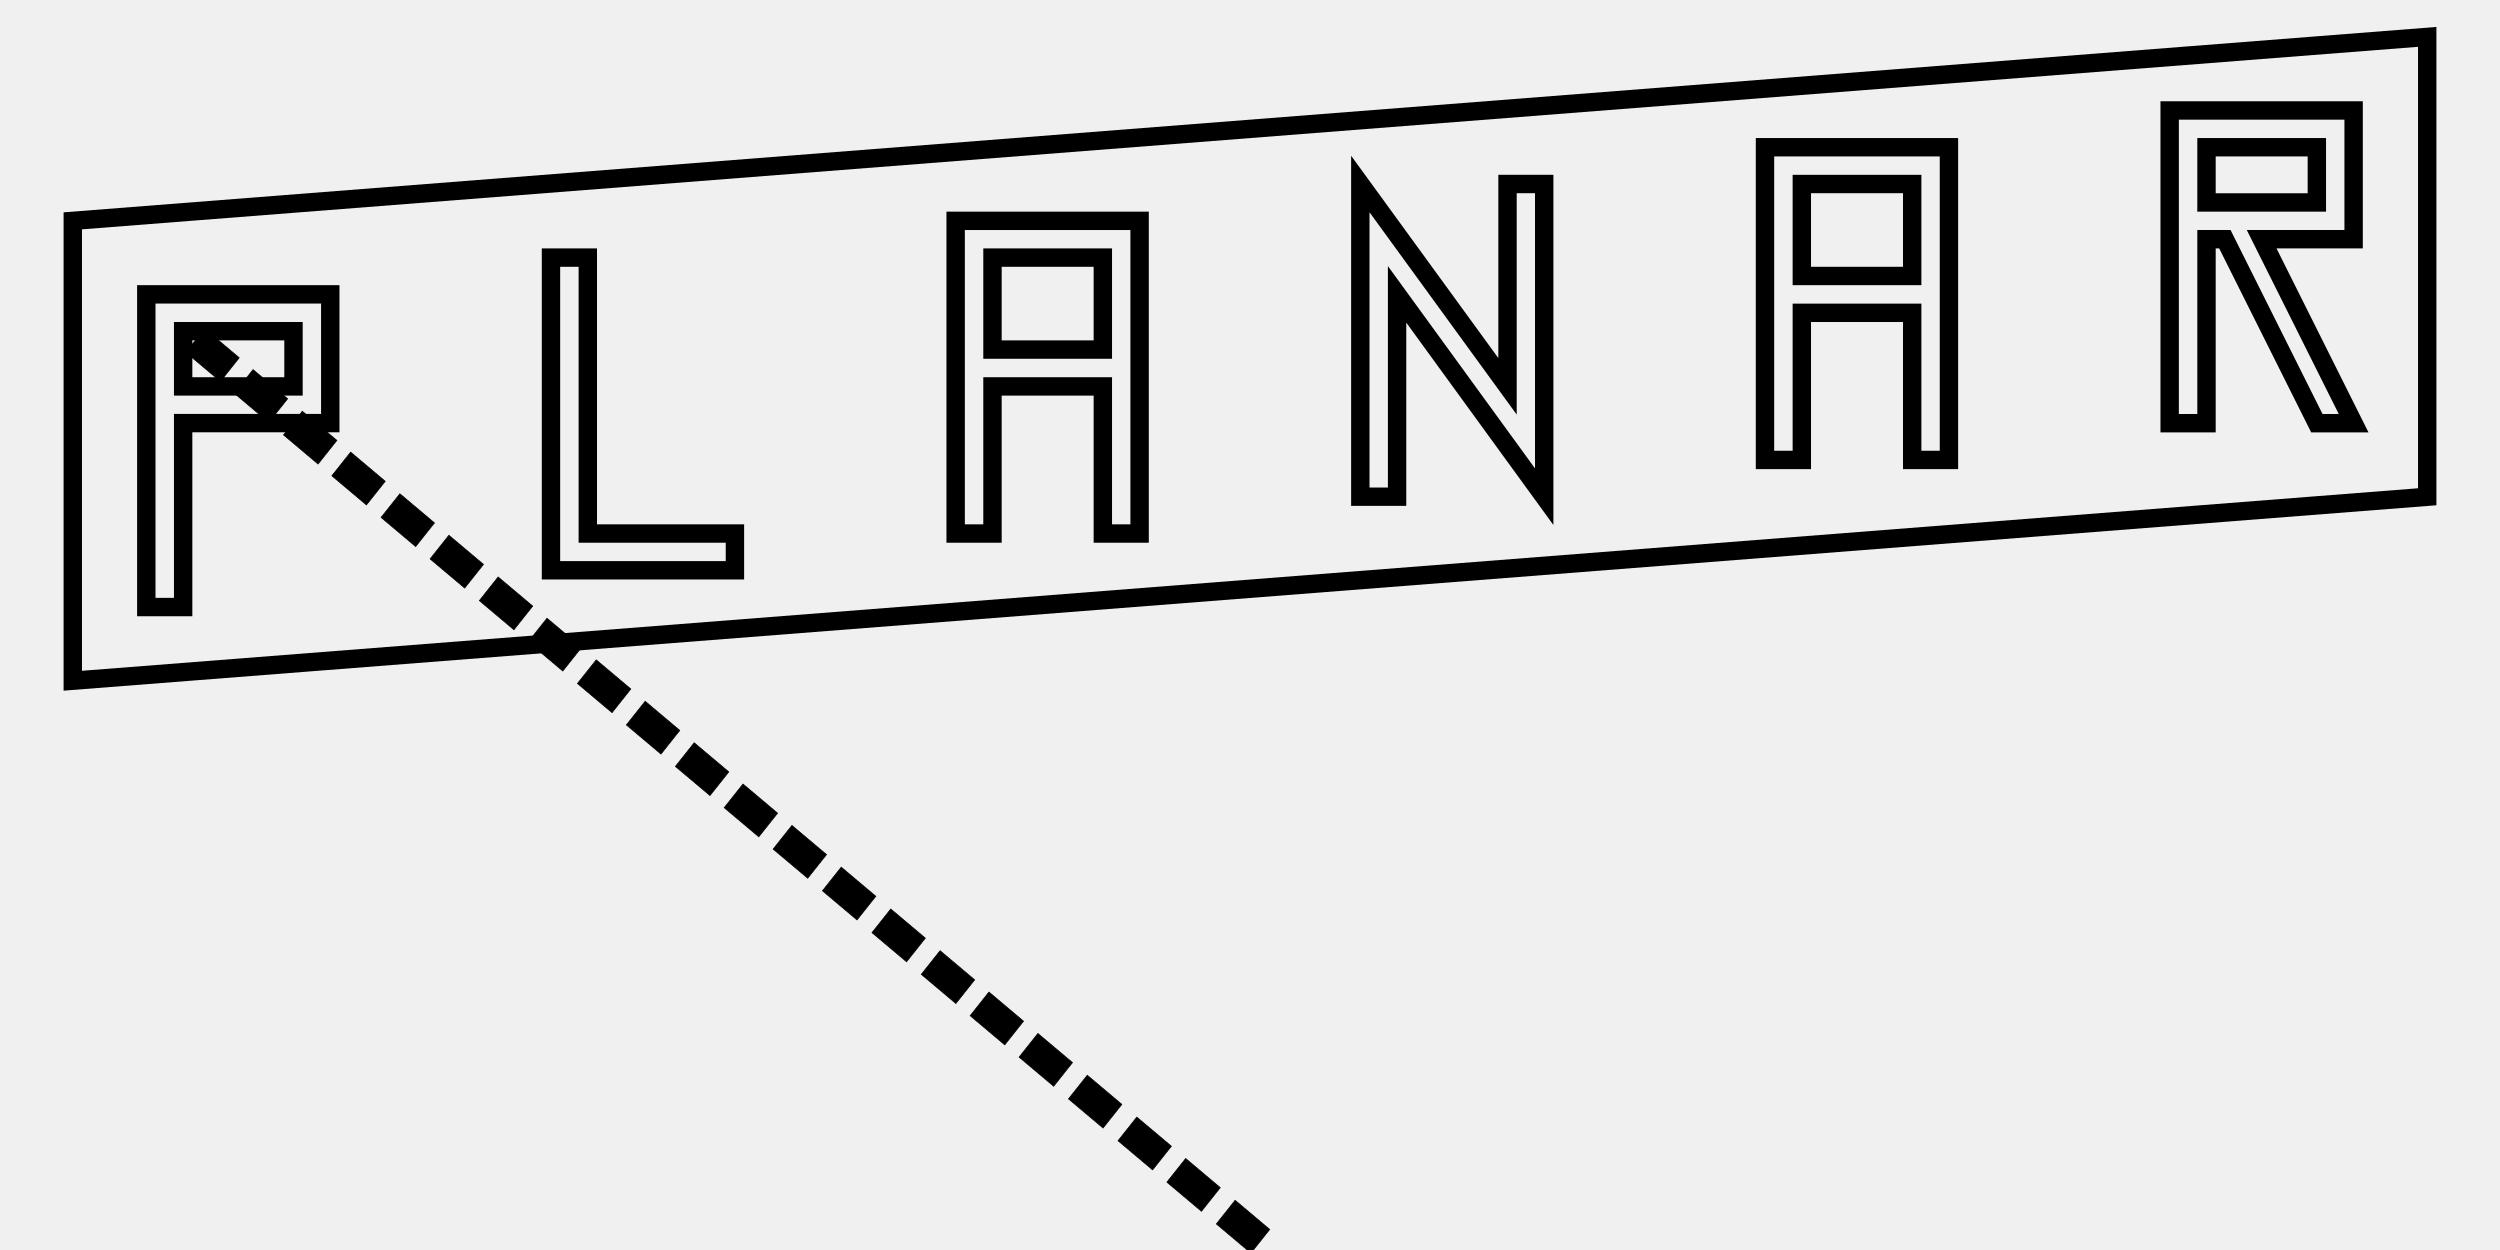
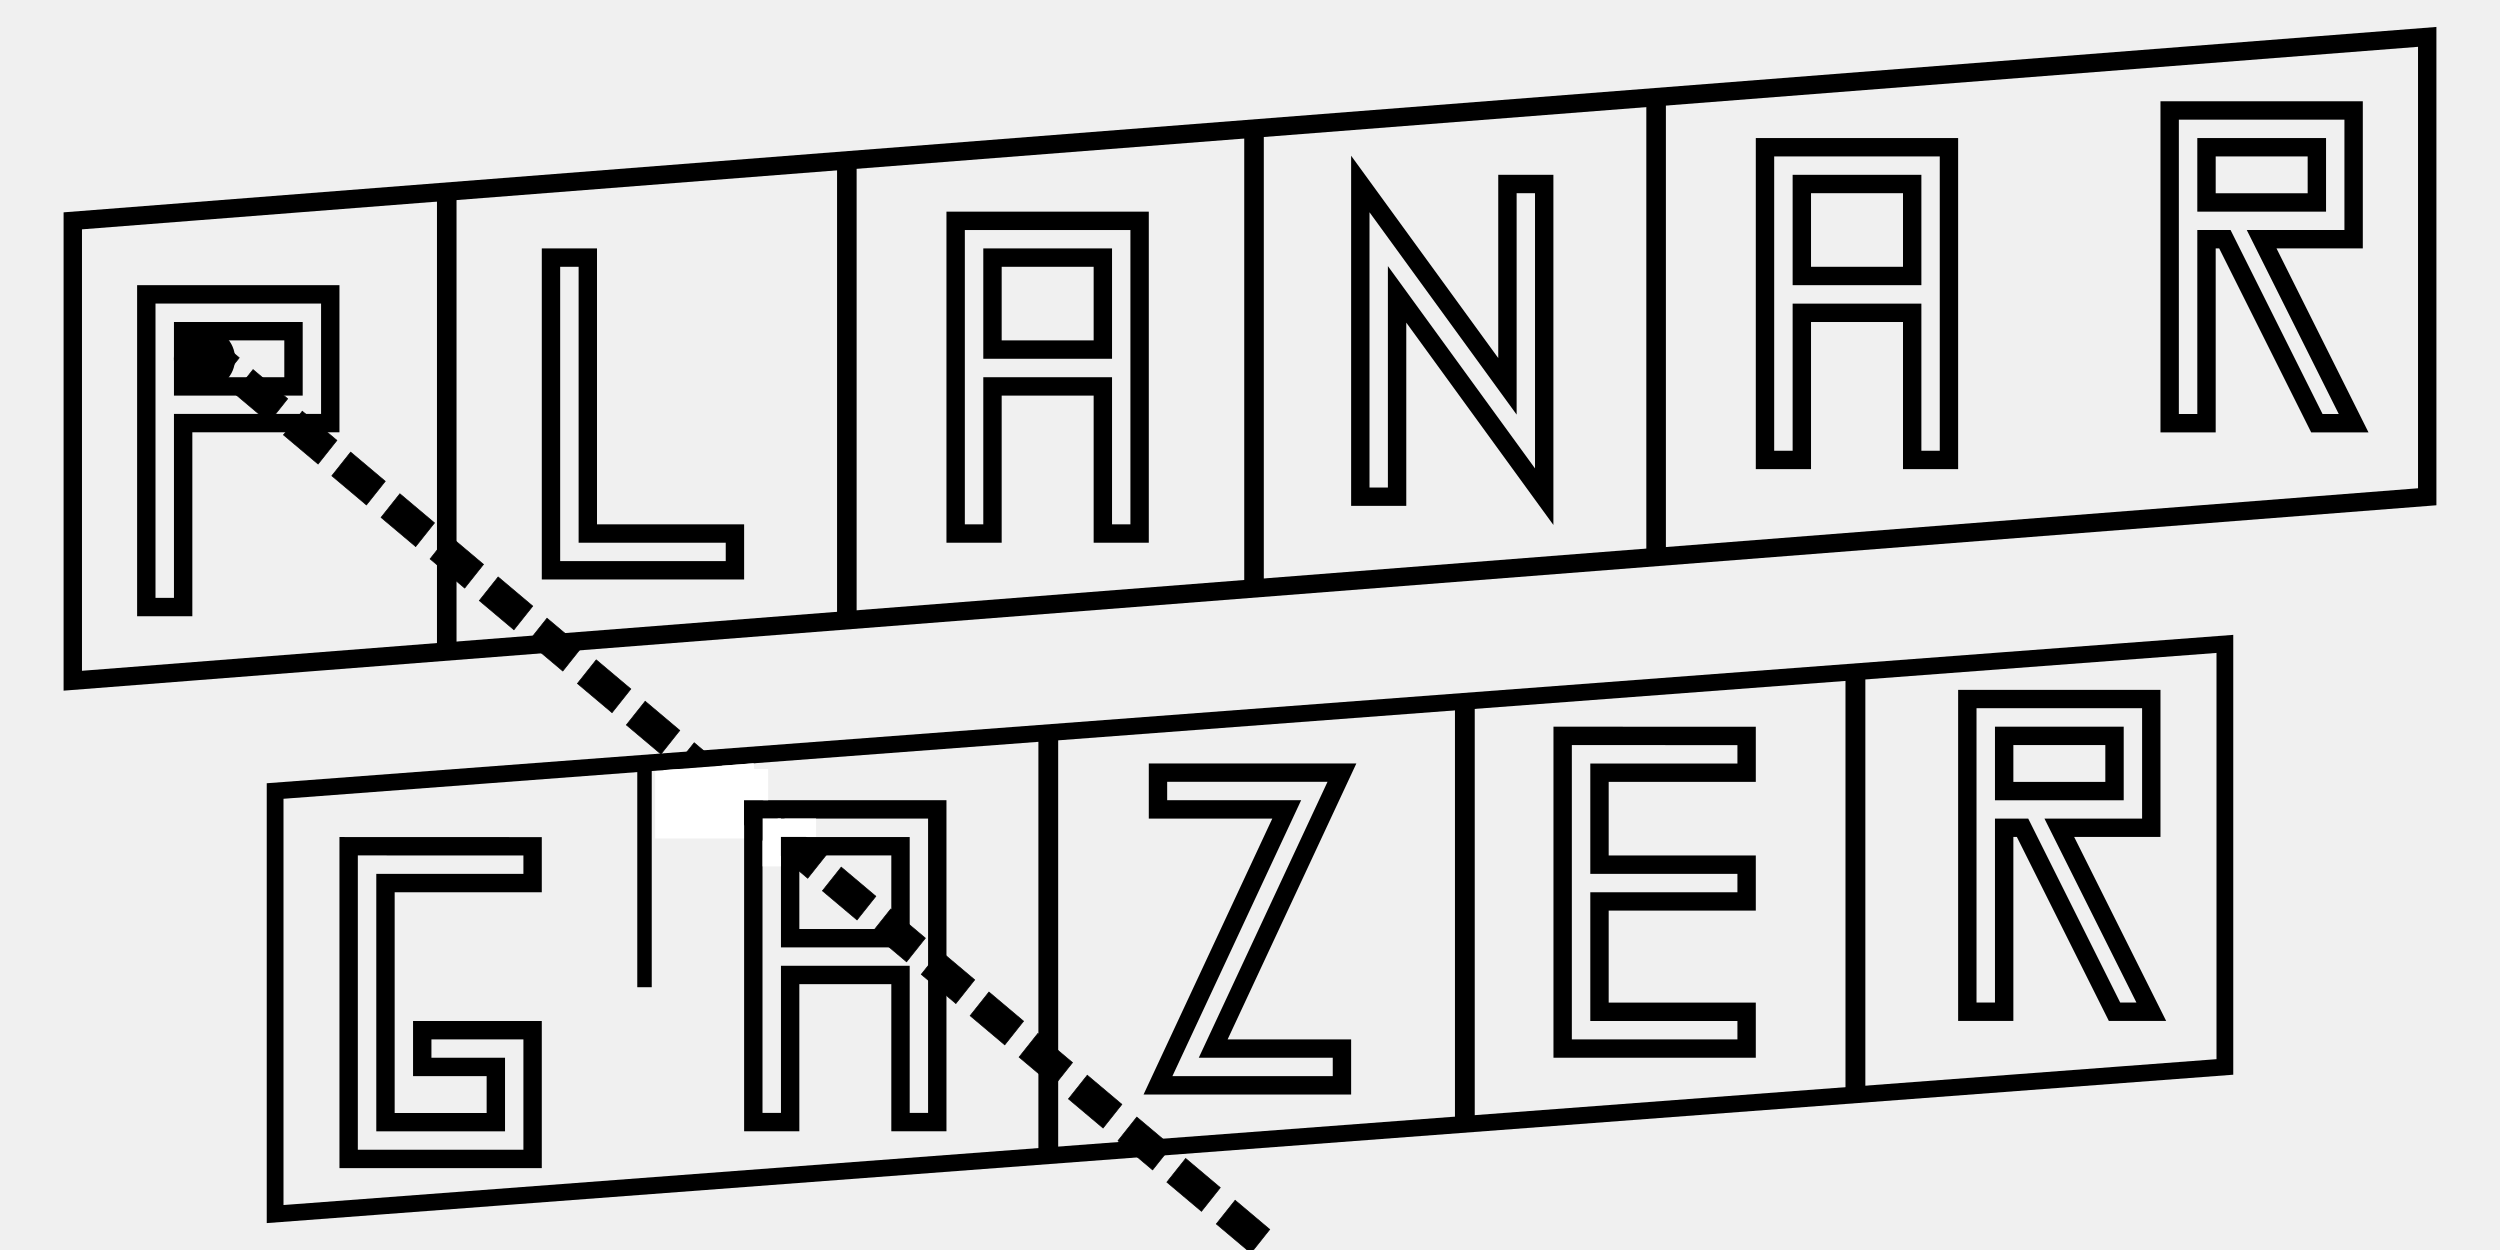
<svg xmlns="http://www.w3.org/2000/svg" width="128" height="64" viewBox="0 0 33.867 16.933" version="1.1" id="svg8">
  <defs id="defs2" />
  <g id="layer1" transform="translate(0,-280.0666)">
-     <path style="fill:none;stroke:#000000;stroke-width:0.249px;stroke-linecap:butt;stroke-linejoin:miter;stroke-opacity:1" d="m 0.986,283.058 31.895,-2.492 v 6.23 l -31.895,2.492 z" id="path3694-9" />
-     <path style="fill:none;stroke:#000000;stroke-width:0.249px;stroke-linecap:butt;stroke-linejoin:miter;stroke-opacity:1" d="m 1.982,288.29 v -4.236 h 2.492 v 1.744 H 2.481 v 2.492 z" id="path3795" />
-     <path style="fill:none;stroke:#000000;stroke-width:0.249px;stroke-linecap:butt;stroke-linejoin:miter;stroke-opacity:1" d="m 7.464,283.556 v 4.236 h 2.492 v -0.498 H 7.963 v -3.738 z" id="path3797" />
-     <path style="fill:none;stroke:#000000;stroke-width:0.249px;stroke-linecap:butt;stroke-linejoin:miter;stroke-opacity:1" d="m 12.946,287.294 v -4.236 h 2.492 v 4.236 h -0.498 v -1.993 h -1.495 v 1.993 z" id="path3799" />
-     <path style="fill:none;stroke:#000000;stroke-width:0.249px;stroke-linecap:butt;stroke-linejoin:miter;stroke-opacity:1" d="m 13.445,284.802 h 1.495 v -1.246 h -1.495 z" id="path3801" />
-     <path style="fill:none;stroke:#000000;stroke-width:0.249px;stroke-linecap:butt;stroke-linejoin:miter;stroke-opacity:1" d="m 3.976,284.553 v 0.748 H 2.481 v -0.748 z" id="path3803" />
-     <path style="fill:none;stroke:#000000;stroke-width:0.249px;stroke-linecap:butt;stroke-linejoin:miter;stroke-opacity:1" d="m 23.91,286.297 v -4.236 h 2.492 v 4.236 h -0.498 v -1.993 H 24.409 v 1.993 z" id="path3799-9" />
-     <path style="fill:none;stroke:#000000;stroke-width:0.249px;stroke-linecap:butt;stroke-linejoin:miter;stroke-opacity:1" d="m 24.409,283.805 h 1.495 v -1.246 H 24.409 Z" id="path3801-8" />
-     <path style="fill:none;stroke:#000000;stroke-width:0.249px;stroke-linecap:butt;stroke-linejoin:miter;stroke-opacity:1" d="m 29.392,285.799 v -4.236 h 2.492 v 1.744 H 30.638 l 1.246,2.492 h -0.498 l -1.246,-2.492 h -0.249 v 2.492 z" id="path3864" />
-     <path style="fill:none;stroke:#000000;stroke-width:0.249px;stroke-linecap:butt;stroke-linejoin:miter;stroke-opacity:1" d="m 31.386,282.061 v 0.748 h -1.495 v -0.748 z" id="path3803-2" />
-     <path style="fill:none;stroke:#000000;stroke-width:0.249px;stroke-linecap:butt;stroke-linejoin:miter;stroke-opacity:1" d="m 18.428,282.559 v 4.236 h 0.498 v -2.741 l 1.993,2.741 v -4.236 H 20.422 v 2.741 z" id="path3945" />
    <path style="fill:none;stroke:none;stroke-width:0.055;stroke-linecap:butt;stroke-linejoin:miter;stroke-opacity:1;stroke-miterlimit:4;stroke-dasharray:none" d="m 2.54,284.589 15.856,13.412" id="path1246" />
    <path style="fill:#000000;fill-opacity:1;stroke:#000000;stroke-width:0.009;stroke-miterlimit:4;stroke-dasharray:none;stroke-opacity:1" d="m 16.732,296.326 0.469,0.395 -0.255,0.321 -0.469,-0.395 z" id="rect195-2" />
    <path style="fill:#000000;fill-opacity:1;stroke:#000000;stroke-width:0.009;stroke-miterlimit:4;stroke-dasharray:none;stroke-opacity:1" d="m 16.062,295.76 0.469,0.395 -0.255,0.321 -0.469,-0.395 z" id="rect195-2-70" />
    <path style="fill:#000000;fill-opacity:1;stroke:#000000;stroke-width:0.009;stroke-miterlimit:4;stroke-dasharray:none;stroke-opacity:1" d="m 15.4,295.199 0.469,0.395 -0.255,0.321 -0.469,-0.395 z" id="rect195-2-04" />
    <path style="fill:#000000;fill-opacity:1;stroke:#000000;stroke-width:0.009;stroke-miterlimit:4;stroke-dasharray:none;stroke-opacity:1" d="m 14.729,294.632 0.469,0.395 -0.255,0.321 -0.469,-0.395 z" id="rect195-2-15" />
    <path style="fill:#000000;fill-opacity:1;stroke:#000000;stroke-width:0.009;stroke-miterlimit:4;stroke-dasharray:none;stroke-opacity:1" d="m 14.06,294.066 0.469,0.395 -0.255,0.321 -0.469,-0.395 z" id="rect195-2-0" />
    <path style="fill:#000000;fill-opacity:1;stroke:#000000;stroke-width:0.009;stroke-miterlimit:4;stroke-dasharray:none;stroke-opacity:1" d="m 13.397,293.505 0.469,0.395 -0.255,0.321 -0.469,-0.395 z" id="rect195-2-2" />
    <path style="fill:#000000;fill-opacity:1;stroke:#000000;stroke-width:0.009;stroke-miterlimit:4;stroke-dasharray:none;stroke-opacity:1" d="m 12.735,292.945 0.469,0.395 -0.255,0.321 -0.469,-0.395 z" id="rect195-2-94" />
    <path style="fill:#000000;fill-opacity:1;stroke:#000000;stroke-width:0.009;stroke-miterlimit:4;stroke-dasharray:none;stroke-opacity:1" d="m 12.067,292.38 0.469,0.395 -0.255,0.321 -0.469,-0.395 z" id="rect195-2-829" />
    <path style="fill:#000000;fill-opacity:1;stroke:#000000;stroke-width:0.009;stroke-miterlimit:4;stroke-dasharray:none;stroke-opacity:1" d="m 11.396,291.813 0.469,0.395 -0.255,0.321 -0.469,-0.395 z" id="rect195-2-3" />
    <path style="fill:#000000;fill-opacity:1;stroke:#000000;stroke-width:0.009;stroke-miterlimit:4;stroke-dasharray:none;stroke-opacity:1" d="m 10.728,291.248 0.469,0.395 -0.255,0.321 -0.469,-0.395 z" id="rect195-2-45" />
    <path style="fill:#000000;fill-opacity:1;stroke:#000000;stroke-width:0.009;stroke-miterlimit:4;stroke-dasharray:none;stroke-opacity:1" d="m 10.065,290.687 0.469,0.395 -0.255,0.321 -0.469,-0.395 z" id="rect195-2-82" />
    <path style="fill:#000000;fill-opacity:1;stroke:#000000;stroke-width:0.009;stroke-miterlimit:4;stroke-dasharray:none;stroke-opacity:1" d="m 9.404,290.128 0.469,0.395 -0.255,0.321 -0.469,-0.395 z" id="rect195-2-57" />
    <path style="fill:#000000;fill-opacity:1;stroke:#000000;stroke-width:0.009;stroke-miterlimit:4;stroke-dasharray:none;stroke-opacity:1" d="m 8.74,289.566 0.469,0.395 -0.255,0.321 -0.469,-0.395 z" id="rect195-2-18" />
    <path style="fill:#000000;fill-opacity:1;stroke:#000000;stroke-width:0.009;stroke-miterlimit:4;stroke-dasharray:none;stroke-opacity:1" d="m 8.077,289.005 0.469,0.395 -0.255,0.321 -0.469,-0.395 z" id="rect195-2-8" />
    <path style="fill:#000000;fill-opacity:1;stroke:#000000;stroke-width:0.009;stroke-miterlimit:4;stroke-dasharray:none;stroke-opacity:1" d="m 7.41,288.441 0.469,0.395 -0.255,0.321 -0.469,-0.395 z" id="rect195-2-6" />
    <path style="fill:#000000;fill-opacity:1;stroke:#000000;stroke-width:0.009;stroke-miterlimit:4;stroke-dasharray:none;stroke-opacity:1" d="m 6.748,287.882 0.469,0.395 -0.255,0.321 -0.469,-0.395 z" id="rect195-2-47" />
    <path style="fill:#000000;fill-opacity:1;stroke:#000000;stroke-width:0.009;stroke-miterlimit:4;stroke-dasharray:none;stroke-opacity:1" d="m 6.081,287.317 0.469,0.395 -0.255,0.321 -0.469,-0.395 z" id="rect195-2-4" />
    <path style="fill:#000000;fill-opacity:1;stroke:#000000;stroke-width:0.009;stroke-miterlimit:4;stroke-dasharray:none;stroke-opacity:1" d="m 5.417,286.755 0.469,0.395 -0.255,0.321 -0.469,-0.395 z" id="rect195-2-1" />
    <path style="fill:#000000;fill-opacity:1;stroke:#000000;stroke-width:0.009;stroke-miterlimit:4;stroke-dasharray:none;stroke-opacity:1" d="m 4.75,286.191 0.469,0.395 -0.255,0.321 -0.469,-0.395 z" id="rect195-2-4-2" />
    <path style="fill:#000000;fill-opacity:1;stroke:#000000;stroke-width:0.009;stroke-miterlimit:4;stroke-dasharray:none;stroke-opacity:1" d="m 4.095,285.637 0.469,0.395 -0.255,0.321 -0.469,-0.395 z" id="rect195-2-9" />
    <path style="fill:#000000;fill-opacity:1;stroke:#000000;stroke-width:0.009;stroke-miterlimit:4;stroke-dasharray:none;stroke-opacity:1" d="m 3.428,285.073 0.469,0.395 -0.255,0.321 -0.469,-0.395 z" id="rect195-2-4-8" />
    <path style="fill:#000000;fill-opacity:1;stroke:#000000;stroke-width:0.009;stroke-miterlimit:4;stroke-dasharray:none;stroke-opacity:1" d="m 2.772,284.518 0.469,0.395 -0.255,0.321 -0.469,-0.395 z" id="rect195-2-7" />
+     <path style="fill:#000000;fill-opacity:1;stroke:#000000;stroke-width:0.009;stroke-miterlimit:4;stroke-dasharray:none;stroke-opacity:1" d="m 10.507,291.06 0.469,0.395 -0.255,0.321 -0.469,-0.395 z" id="rect195-2-2-2" />
+     <path style="fill:#000000;fill-opacity:1;stroke:#000000;stroke-width:0.009;stroke-miterlimit:4;stroke-dasharray:none;stroke-opacity:1" d="m 9.839,290.496 0.469,0.395 -0.255,0.321 -0.469,-0.395 z" id="rect195-2-4-5" />
+     <path style="fill:none;stroke:#000000;stroke-width:0.227px;stroke-linecap:butt;stroke-linejoin:miter;stroke-opacity:1" d="m 3.727,290.782 26.413,-1.993 v 5.731 l -26.413,1.993 z" id="path3694" />
+     <path style="fill:none;stroke:#000000;stroke-width:0.249px;stroke-linecap:butt;stroke-linejoin:miter;stroke-opacity:1" d="m 0.986,283.058 31.895,-2.492 v 6.23 l -31.895,2.492 z" id="path3694-9-1" />
+     <path style="fill:none;stroke:#000000;stroke-width:0.249px;stroke-linecap:butt;stroke-linejoin:miter;stroke-opacity:1" d="m 1.982,288.29 v -4.236 h 2.492 v 1.744 H 2.481 v 2.492 z" id="path3795-9" />
+     <path style="fill:none;stroke:#000000;stroke-width:0.249px;stroke-linecap:butt;stroke-linejoin:miter;stroke-opacity:1" d="m 7.464,283.556 v 4.236 h 2.492 v -0.498 H 7.963 v -3.738 z" id="path3797-8" />
+     <path style="fill:none;stroke:#000000;stroke-width:0.249px;stroke-linecap:butt;stroke-linejoin:miter;stroke-opacity:1" d="m 12.946,287.294 v -4.236 h 2.492 v 4.236 h -0.498 v -1.993 h -1.495 v 1.993 z" id="path3799-3" />
+     <path style="fill:none;stroke:#000000;stroke-width:0.249px;stroke-linecap:butt;stroke-linejoin:miter;stroke-opacity:1" d="m 13.445,284.802 h 1.495 v -1.246 h -1.495 z" id="path3801-6" />
+     <path style="fill:none;stroke:#000000;stroke-width:0.249px;stroke-linecap:butt;stroke-linejoin:miter;stroke-opacity:1" d="m 3.976,284.553 v 0.748 H 2.481 v -0.748 z" id="path3803-5" />
+     <path style="fill:none;stroke:#000000;stroke-width:0.249px;stroke-linecap:butt;stroke-linejoin:miter;stroke-opacity:1" d="m 23.91,286.297 v -4.236 h 2.492 v 4.236 h -0.498 v -1.993 h -1.495 v 1.993 z" id="path3799-9-0" />
+     <path style="fill:none;stroke:#000000;stroke-width:0.249px;stroke-linecap:butt;stroke-linejoin:miter;stroke-opacity:1" d="m 24.409,283.805 h 1.495 v -1.246 h -1.495 z" id="path3801-8-4" />
+     <path style="fill:none;stroke:#000000;stroke-width:0.249px;stroke-linecap:butt;stroke-linejoin:miter;stroke-opacity:1" d="m 29.392,285.799 v -4.236 h 2.492 v 1.744 H 30.638 l 1.246,2.492 h -0.498 l -1.246,-2.492 h -0.249 v 2.492 z" id="path3864-5" />
+     <path style="fill:none;stroke:#000000;stroke-width:0.249px;stroke-linecap:butt;stroke-linejoin:miter;stroke-opacity:1" d="m 31.386,282.061 v 0.748 h -1.495 v -0.748 z" id="path3803-2-4" />
+     <path style="fill:none;stroke:#000000;stroke-width:0.249px;stroke-linecap:butt;stroke-linejoin:miter;stroke-opacity:1" d="m 10.205,295.267 v -4.236 h 2.492 v 4.236 H 12.199 v -1.993 h -1.495 v 1.993 z" id="path3799-6" />
+     <path style="fill:none;stroke:#000000;stroke-width:0.249px;stroke-linecap:butt;stroke-linejoin:miter;stroke-opacity:1" d="M 10.704,292.776 H 12.199 V 291.53 H 10.704 Z" id="path3801-1" />
+     <path style="fill:none;stroke:#000000;stroke-width:0.249px;stroke-linecap:butt;stroke-linejoin:miter;stroke-opacity:1" d="m 15.687,290.533 v 0.498 h 1.744 l -1.744,3.738 h 2.492 v -0.498 h -1.744 l 1.744,-3.738 z" id="path3907" />
+     <path style="fill:none;stroke:#000000;stroke-width:0.249px;stroke-linecap:butt;stroke-linejoin:miter;stroke-opacity:1" d="m 21.169,290.035 v 4.236 h 2.492 v -0.498 h -1.993 v -1.495 h 1.993 v -0.498 h -1.993 v -1.246 h 1.993 v -0.498 z" id="path3909" />
+     <path style="fill:none;stroke:#000000;stroke-width:0.249px;stroke-linecap:butt;stroke-linejoin:miter;stroke-opacity:1" d="m 26.651,293.772 v -4.236 h 2.492 v 1.744 h -1.246 l 1.246,2.492 h -0.498 l -1.246,-2.492 h -0.249 v 2.492 z" id="path3864-9" />
+     <path style="fill:none;stroke:#000000;stroke-width:0.249px;stroke-linecap:butt;stroke-linejoin:miter;stroke-opacity:1" d="m 28.645,290.035 v 0.748 h -1.495 v -0.748 z" id="path3803-2-1" />
+     <path style="fill:none;stroke:#000000;stroke-width:0.249px;stroke-linecap:butt;stroke-linejoin:miter;stroke-opacity:1" d="m 4.723,291.53 v 4.236 h 2.492 v -1.744 H 5.72 v 0.498 h 0.997 v 0.748 H 5.222 v -3.239 h 1.993 v -0.498 z" id="path3937" />
+     <path style="fill:none;stroke:#000000;stroke-width:0.249px;stroke-linecap:butt;stroke-linejoin:miter;stroke-opacity:1" d="m 18.428,282.559 v 4.236 h 0.498 v -2.741 l 1.993,2.741 v -4.236 h -0.498 v 2.741 z" id="path3945-4" />
+     <path style="fill:none;stroke:#000000;stroke-width:0.196px;stroke-linecap:butt;stroke-linejoin:miter;stroke-opacity:1" d="m 8.731,290.385 v 3.055" id="path5580" />
+     <path style="fill:none;stroke:#000000;stroke-width:0.268px;stroke-linecap:butt;stroke-linejoin:miter;stroke-opacity:1" d="m 14.201,290.02 v 5.686" id="path5582" />
+     <path style="fill:none;stroke:#000000;stroke-width:0.268px;stroke-linecap:butt;stroke-linejoin:miter;stroke-opacity:1" d="m 19.844,289.592 v 5.705" id="path5584" />
+     <path style="fill:none;stroke:#000000;stroke-width:0.269px;stroke-linecap:butt;stroke-linejoin:miter;stroke-opacity:1" d="m 25.135,289.144 v 5.739" id="path5586" />
+     <rect style="fill:#ffffff;fill-opacity:1;stroke:none;stroke-width:0.102;stroke-miterlimit:4;stroke-dasharray:none;stroke-opacity:1" id="rect5639" width="1.204" height="0.912" x="8.875" y="290.513" />
+     <rect style="fill:#ffffff;fill-opacity:1;stroke:none;stroke-width:0.101;stroke-miterlimit:4;stroke-dasharray:none;stroke-opacity:1" id="rect5643" width="1.225" height="0.423" x="9.181" y="290.484" />
+     <rect style="fill:#ffffff;fill-opacity:1;stroke:none;stroke-width:0.1;stroke-miterlimit:4;stroke-dasharray:none;stroke-opacity:1" id="rect5643-7" width="1.225" height="0.422" x="-13.45" y="290.334" transform="matrix(0.9970583,-0.07664699,0.07715164,0.9970194,0,0)" />
+     <rect style="fill:#ffffff;fill-opacity:1;stroke:none;stroke-width:0.1;stroke-miterlimit:4;stroke-dasharray:none;stroke-opacity:1" id="rect5660" width="0.248" height="0.65" x="10.331" y="291.153" />
+     <rect style="fill:#ffffff;fill-opacity:1;stroke:none;stroke-width:0.101;stroke-miterlimit:4;stroke-dasharray:none;stroke-opacity:1" id="rect5662" width="0.52" height="0.249" x="10.535" y="291.155" />
+     <path style="fill:none;stroke:#000000;stroke-width:0.265px;stroke-linecap:butt;stroke-linejoin:miter;stroke-opacity:1" d="m 6.052,282.74 v 6.085" id="path5664" />
+     <path style="fill:none;stroke:#000000;stroke-width:0.265px;stroke-linecap:butt;stroke-linejoin:miter;stroke-opacity:1" d="m 11.472,282.183 v 6.35" id="path5666" />
+     <path style="fill:none;stroke:#000000;stroke-width:0.265px;stroke-linecap:butt;stroke-linejoin:miter;stroke-opacity:1" d="m 16.988,281.864 v 6.085" id="path5668" />
+     <path style="fill:none;stroke:#000000;stroke-width:0.265px;stroke-linecap:butt;stroke-linejoin:miter;stroke-opacity:1" d="M 22.435,281.458 V 287.543" id="path5670" />
+     <circle style="fill:#000000;fill-opacity:1;stroke:#000000;stroke-width:0.253;stroke-opacity:1" id="path5115" cx="2.77" cy="284.926" r="0.288" />
  </g>
</svg>
